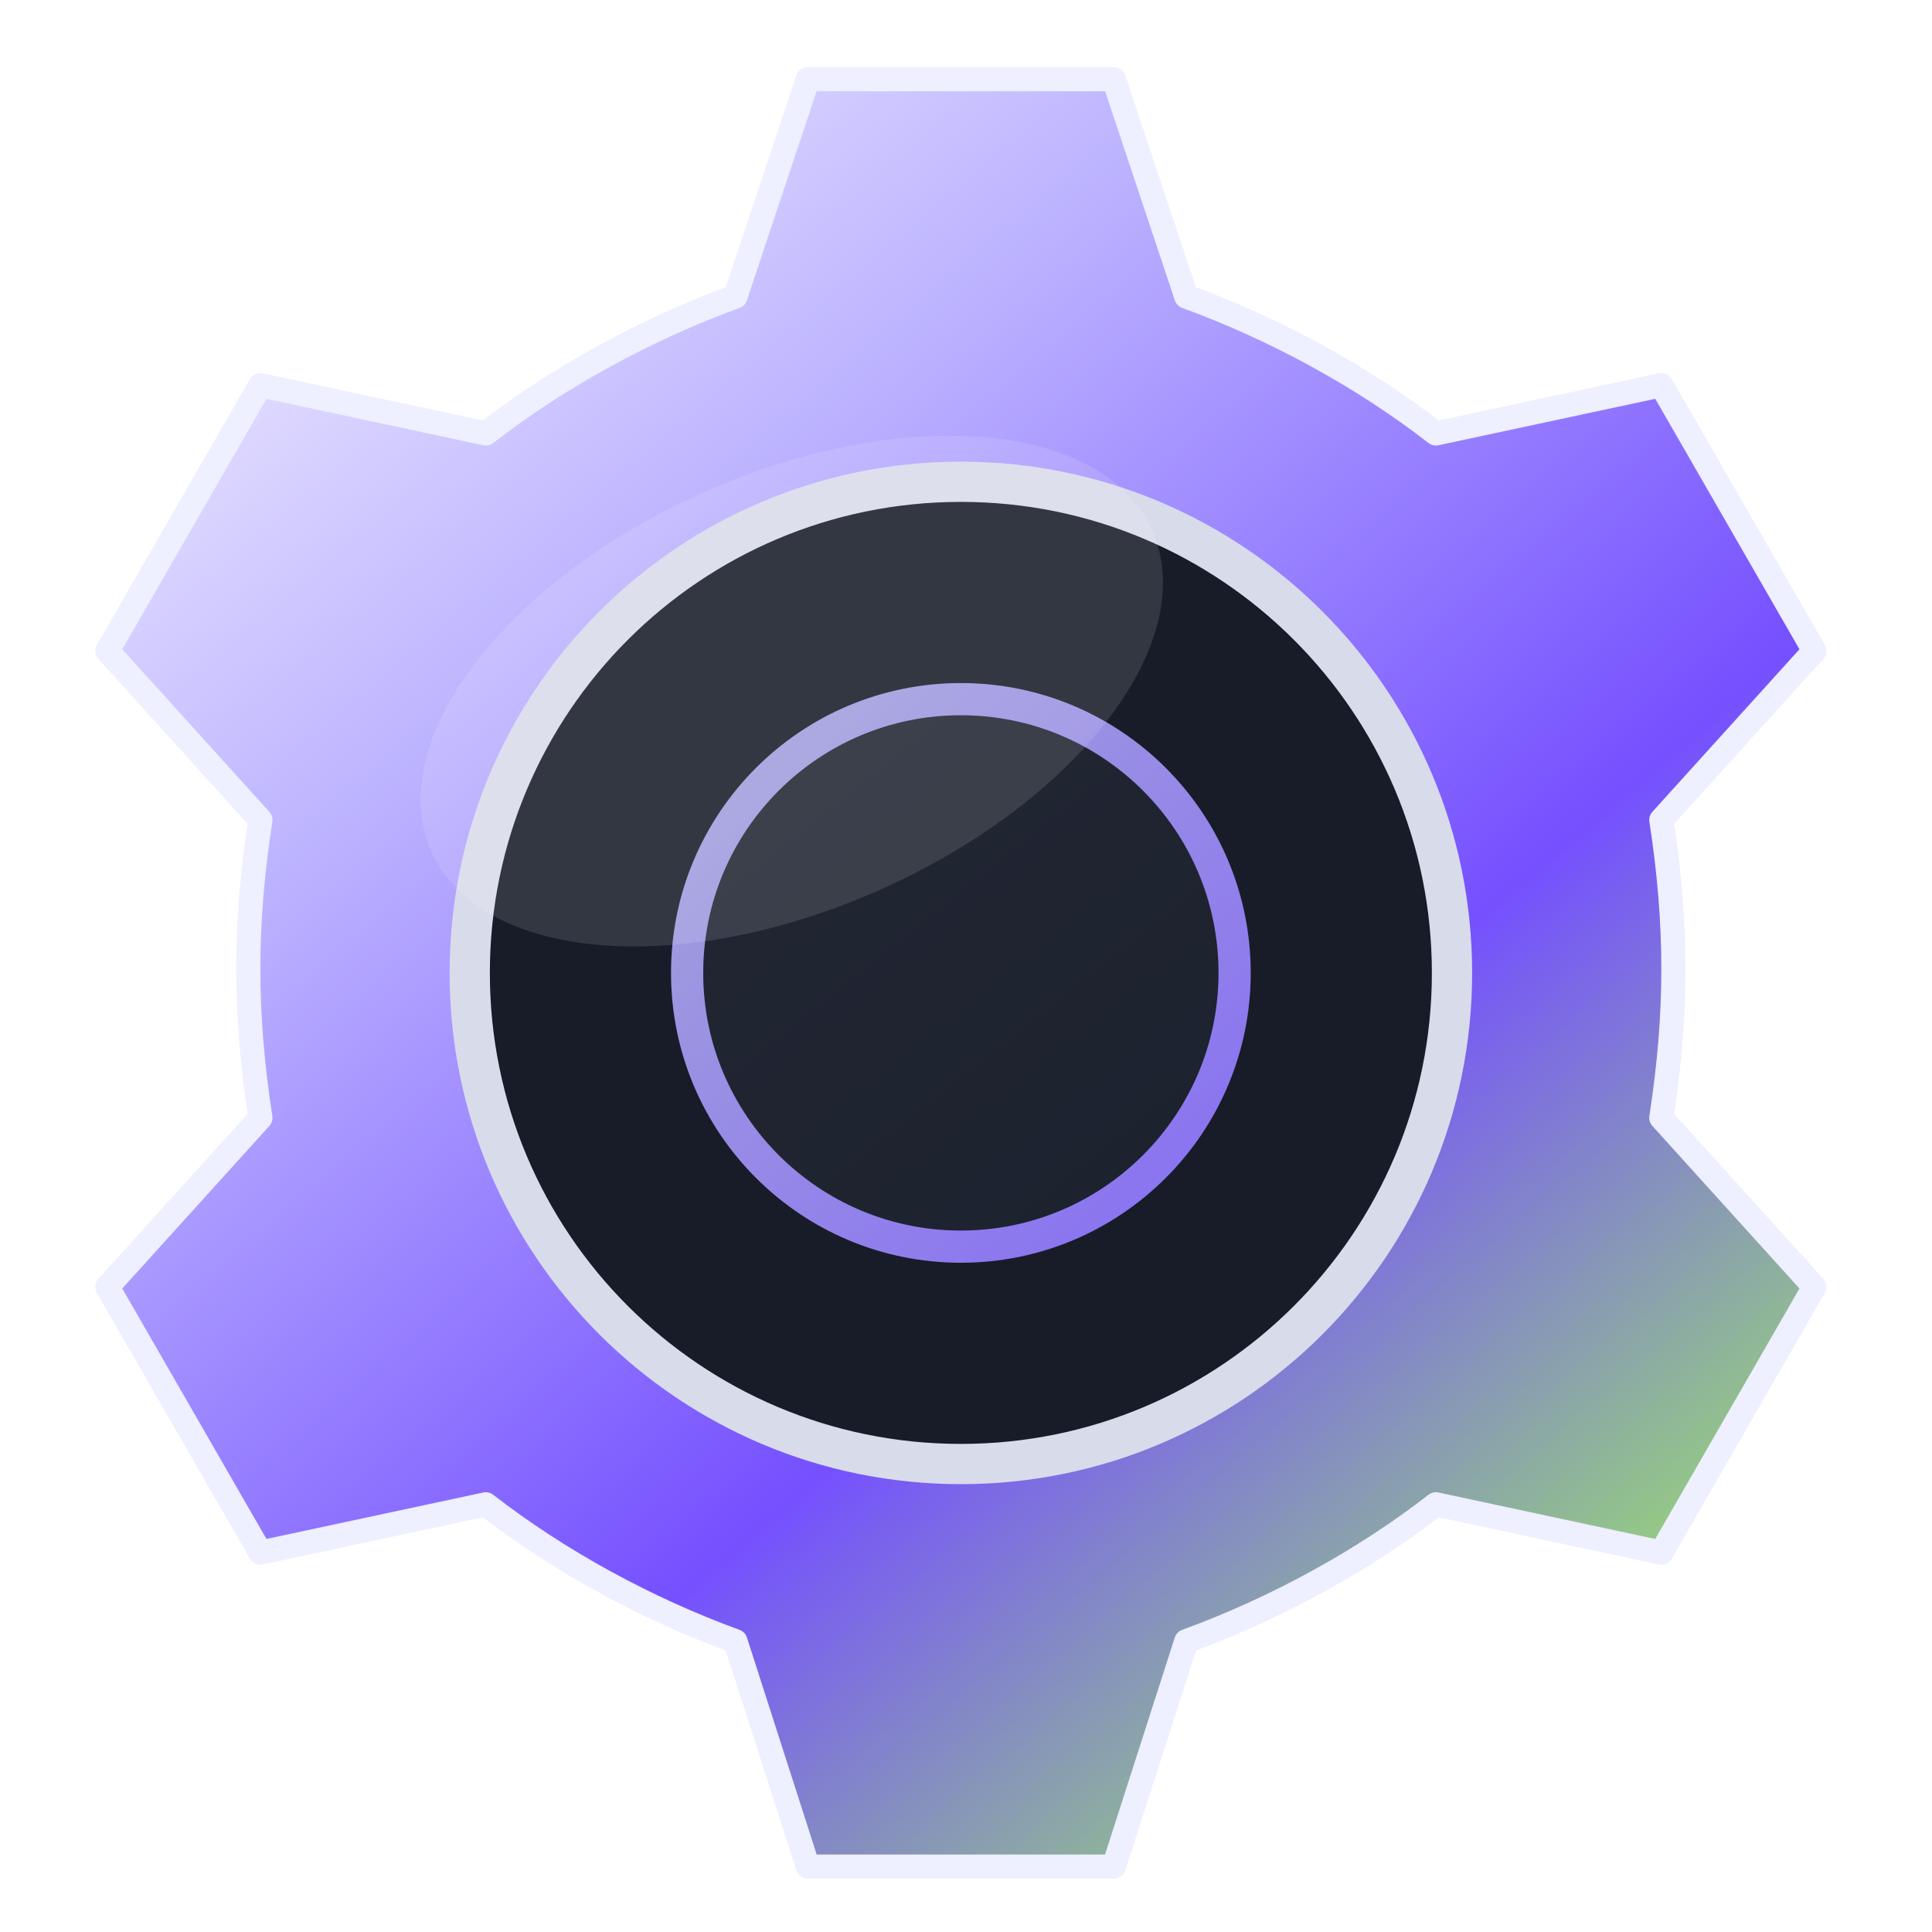
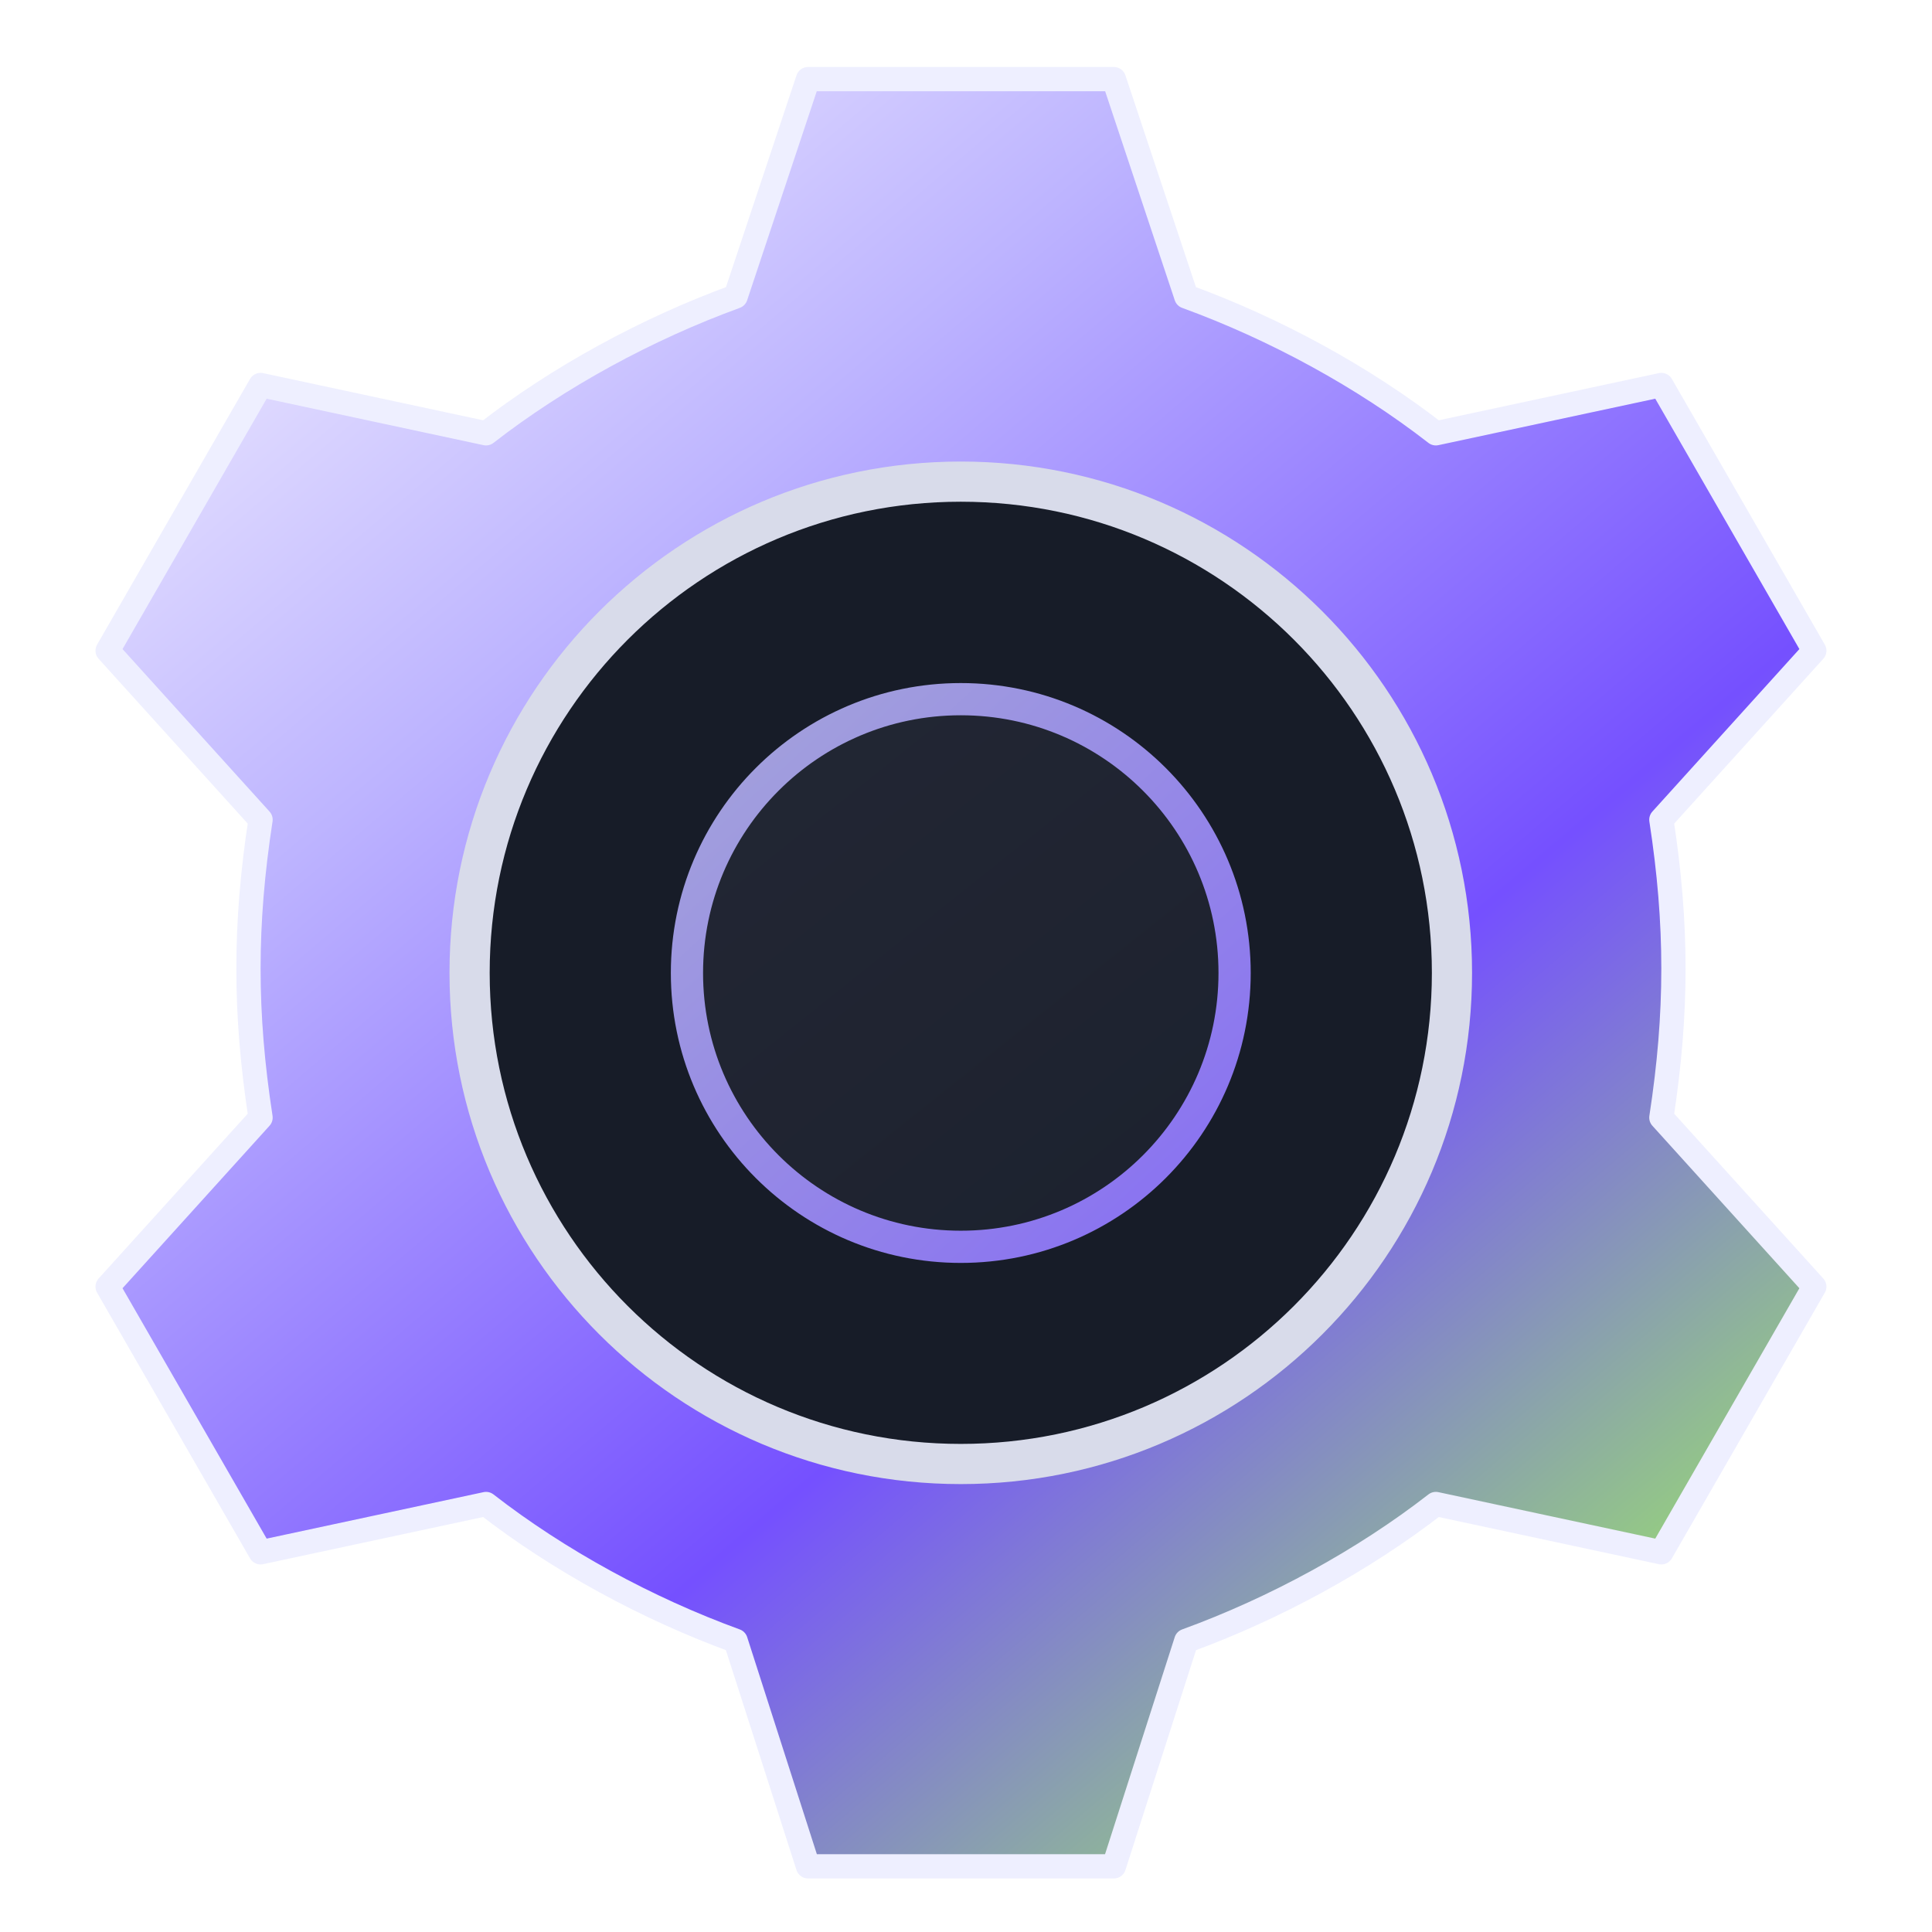
- <svg xmlns="http://www.w3.org/2000/svg" id="uuid-ed7f22b4-0e06-4f51-931c-e40a8308a6c3" data-name="Layer 1" viewBox="0 0 109.15 109.15">
+ <svg xmlns="http://www.w3.org/2000/svg" id="uuid-ed7f22b4-0e06-4f51-931c-e40a8308a6c3" version="1.1" viewBox="0 0 109.15 109.15">
  <defs>
-     <linearGradient id="uuid-ae7432cd-1d18-4e70-906c-c23e905a916d" x1="13.677" y1="103.038" x2="96.464" y2="5.696" gradientTransform="translate(0 110.029) scale(1 -1)" gradientUnits="userSpaceOnUse">
+     <style>
+       .st0 {
+         fill: #171c28;
+         stroke: #d8dbea;
+         stroke-width: 2.27px;
+       }
+ 
+       .st1 {
+         fill: none;
+         stroke: #000;
+         stroke-width: .3px;
+       }
+ 
+       .st2 {
+         fill: #7652ff;
+       }
+ 
+       .st3 {
+         opacity: .75;
+       }
+ 
+       .st4 {
+         fill: url(#linear-gradient1);
+         stroke: url(#linear-gradient2);
+         stroke-width: 1.82px;
+       }
+ 
+       .st5 {
+         fill: url(#linear-gradient);
+         stroke: #eeefff;
+         stroke-linejoin: round;
+         stroke-width: 1.37px;
+       }
+     </style>
+     <linearGradient id="linear-gradient" x1="13.68" y1="408.96" x2="96.46" y2="506.3" gradientTransform="translate(0 -401.97)" gradientUnits="userSpaceOnUse">
      <stop offset="0" stop-color="#f1eeff" />
      <stop offset=".26" stop-color="#bdb4ff" />
      <stop offset=".62" stop-color="#7550ff" />
      <stop offset="1" stop-color="#a2ff4f" />
    </linearGradient>
-     <linearGradient id="uuid-a2b74612-9805-49f3-a13c-b04a3f502f1b" x1="-12.272" y1="138.372" x2="121.461" y2="-29.021" gradientTransform="translate(0 110.029) scale(1 -1)" gradientUnits="userSpaceOnUse">
+     <linearGradient id="linear-gradient1" x1="-12.27" y1="373.63" x2="121.46" y2="541.02" gradientTransform="translate(0 -401.97)" gradientUnits="userSpaceOnUse">
      <stop offset="0" stop-color="#62697d" stop-opacity=".72" />
      <stop offset=".32" stop-color="#252a38" stop-opacity=".92" />
      <stop offset="1" stop-color="#11151f" stop-opacity=".97" />
    </linearGradient>
-     <linearGradient id="uuid-20e2df56-688c-4cca-ae75-dda30339a05e" x1="-21.929" y1="138.492" x2="131.818" y2="-29.81" gradientTransform="translate(0 110.029) scale(1 -1)" gradientUnits="userSpaceOnUse">
+     <linearGradient id="linear-gradient2" x1="-21.93" y1="373.51" x2="131.82" y2="541.81" gradientTransform="translate(0 -401.97)" gradientUnits="userSpaceOnUse">
      <stop offset="0" stop-color="#f5f6ff" />
      <stop offset=".34" stop-color="#aeb6d2" />
      <stop offset=".68" stop-color="#7954ff" />
      <stop offset="1" stop-color="#a3ff55" />
    </linearGradient>
  </defs>
-   <g opacity=".75">
-     <path d="M62.927,4.474l4.094,12.282c5.004,1.819,10.007,4.549,14.101,7.733l12.736-2.729,8.643,15.011-8.643,9.552c.91,5.913.91,10.917,0,16.83l8.643,9.552-8.643,15.011-12.736-2.729c-4.094,3.184-9.097,5.913-14.101,7.733l-4.094,12.736h-17.285l-4.094-12.736c-5.004-1.819-10.007-4.549-14.101-7.733l-12.736,2.729-8.643-15.011,8.643-9.552c-.91-5.913-.91-10.917,0-16.83l-8.643-9.552,8.643-15.011,12.736,2.729c4.094-3.184,9.097-5.913,14.101-7.733l4.094-12.282h17.285Z" fill="#7652ff" />
+   <g class="st3">
+     <path class="st2" d="M62.93,4.47l4.09,12.28c5,1.82,10.01,4.55,14.1,7.73l12.74-2.73,8.64,15.01-8.64,9.55c.91,5.91.91,10.92,0,16.83l8.64,9.55-8.64,15.01-12.74-2.73c-4.09,3.18-9.1,5.91-14.1,7.73l-4.09,12.74h-17.28l-4.09-12.74c-5-1.82-10.01-4.55-14.1-7.73l-12.74,2.73-8.64-15.01,8.64-9.55c-.91-5.91-.91-10.92,0-16.83l-8.64-9.55,8.64-15.01,12.74,2.73c4.09-3.18,9.1-5.91,14.1-7.73l4.09-12.28s17.28,0,17.28,0Z" />
  </g>
-   <path d="M62.927,4.474l4.094,12.282c5.004,1.819,10.007,4.549,14.101,7.733l12.736-2.729,8.643,15.011-8.643,9.552c.91,5.913.91,10.917,0,16.83l8.643,9.552-8.643,15.011-12.736-2.729c-4.094,3.184-9.097,5.913-14.101,7.733l-4.094,12.736h-17.285l-4.094-12.736c-5.004-1.819-10.007-4.549-14.101-7.733l-12.736,2.729-8.643-15.011,8.643-9.552c-.91-5.913-.91-10.917,0-16.83l-8.643-9.552,8.643-15.011,12.736,2.729c4.094-3.184,9.097-5.913,14.101-7.733l4.094-12.282h17.285Z" fill="url(#uuid-ae7432cd-1d18-4e70-906c-c23e905a916d)" stroke="#eeefff" stroke-linejoin="round" stroke-width="1.365" />
-   <circle cx="54.285" cy="54.965" r="27.747" fill="#171c28" stroke="#d8dbea" stroke-width="2.274" />
-   <circle cx="54.285" cy="54.965" r="15.466" fill="url(#uuid-a2b74612-9805-49f3-a13c-b04a3f502f1b)" stroke="url(#uuid-20e2df56-688c-4cca-ae75-dda30339a05e)" stroke-width="1.819" />
-   <ellipse cx="44.732" cy="39.044" rx="22.289" ry="12.282" transform="translate(-12.013 21.57) rotate(-24)" fill="rgba(255, 255, 255, .12)" />
-   <path d="M5.386-50.208V-14.208M-48.614,3.792H-12.614M-48.614,106.138H-12.614M5.386,160.138v-36M103.183-50.208V-14.208M157.183,3.792h-36M157.183,106.138h-36M103.183,160.138v-36" fill="none" stroke="#000" stroke-width=".3" />
+   <path class="st5" d="M62.93,4.47l4.09,12.28c5,1.82,10.01,4.55,14.1,7.73l12.74-2.73,8.64,15.01-8.64,9.55c.91,5.91.91,10.92,0,16.83l8.64,9.55-8.64,15.01-12.74-2.73c-4.09,3.18-9.1,5.91-14.1,7.73l-4.09,12.74h-17.28l-4.09-12.74c-5-1.82-10.01-4.55-14.1-7.73l-12.74,2.73-8.64-15.01,8.64-9.55c-.91-5.91-.91-10.92,0-16.83l-8.64-9.55,8.64-15.01,12.74,2.73c4.09-3.18,9.1-5.91,14.1-7.73l4.09-12.28s17.28,0,17.28,0Z" />
+   <circle class="st0" cx="54.28" cy="54.96" r="27.75" />
+   <circle class="st4" cx="54.28" cy="54.97" r="15.47" />
+   <path class="st1" d="M5.39-50.21V-14.21M-48.61,3.79H-12.61M-48.61,106.14H-12.61M5.39,160.14v-36M103.18-50.21V-14.21M157.18,3.79h-36M157.18,106.14h-36M103.18,160.14v-36" />
</svg>
